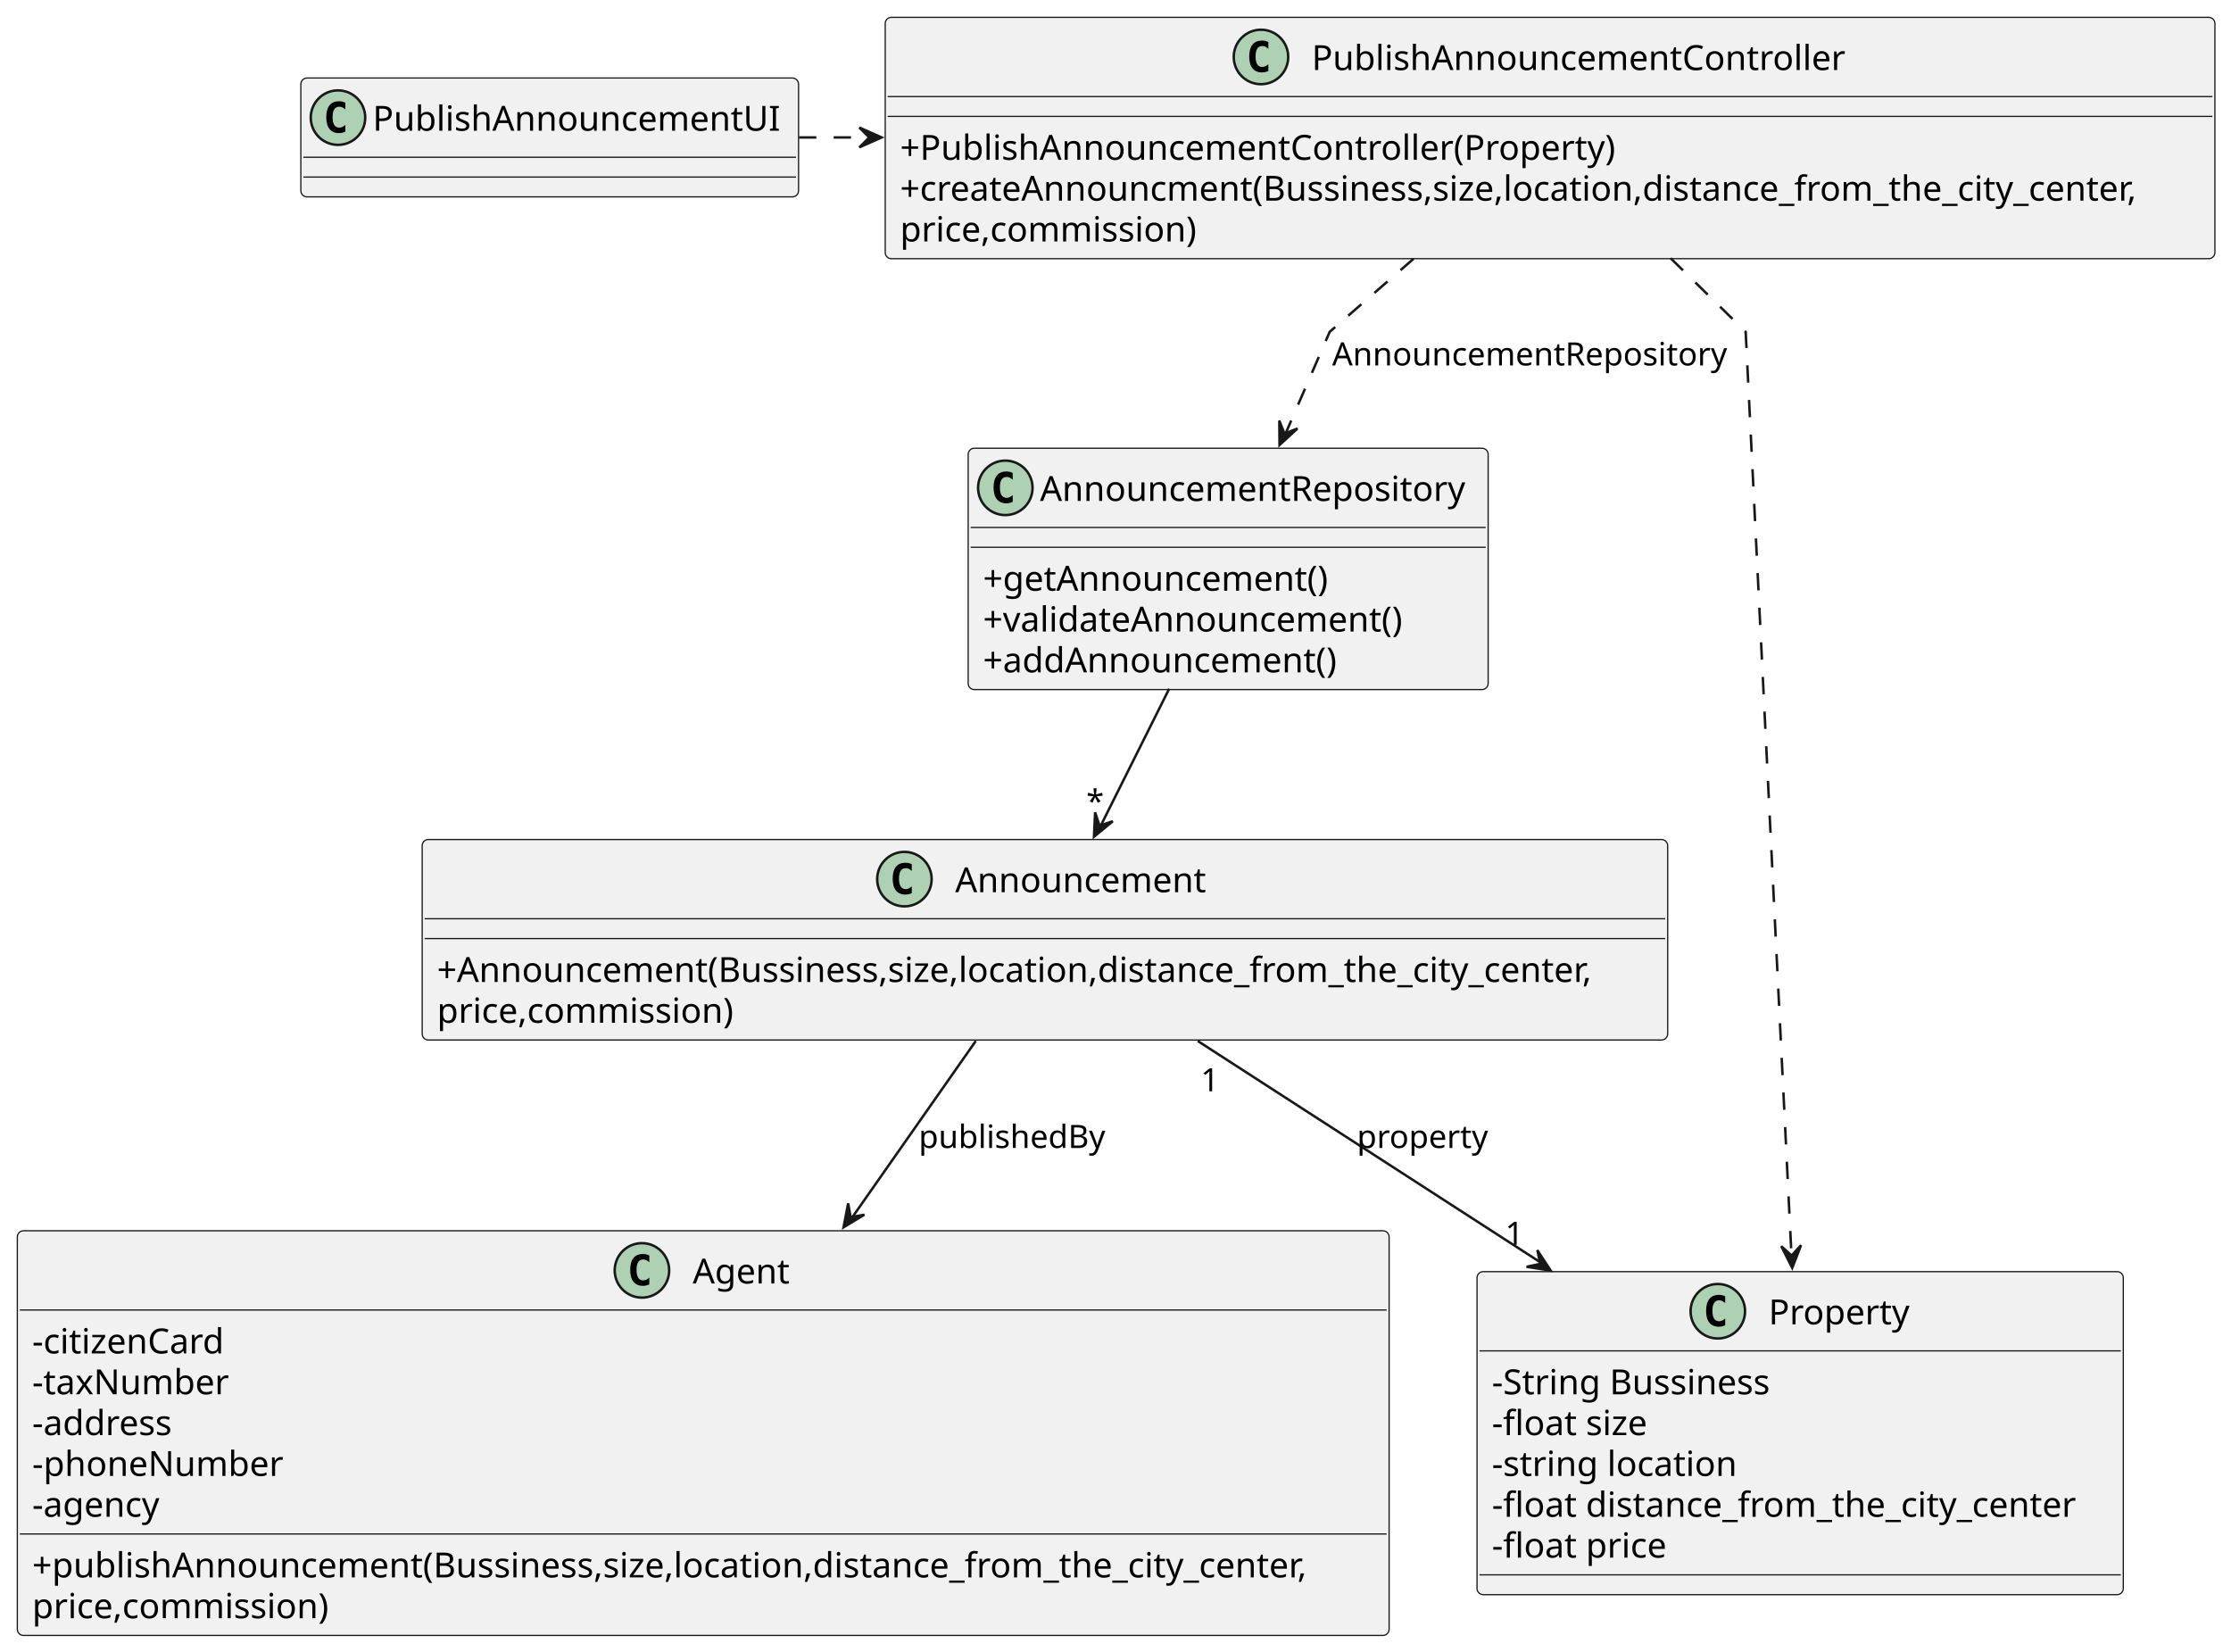
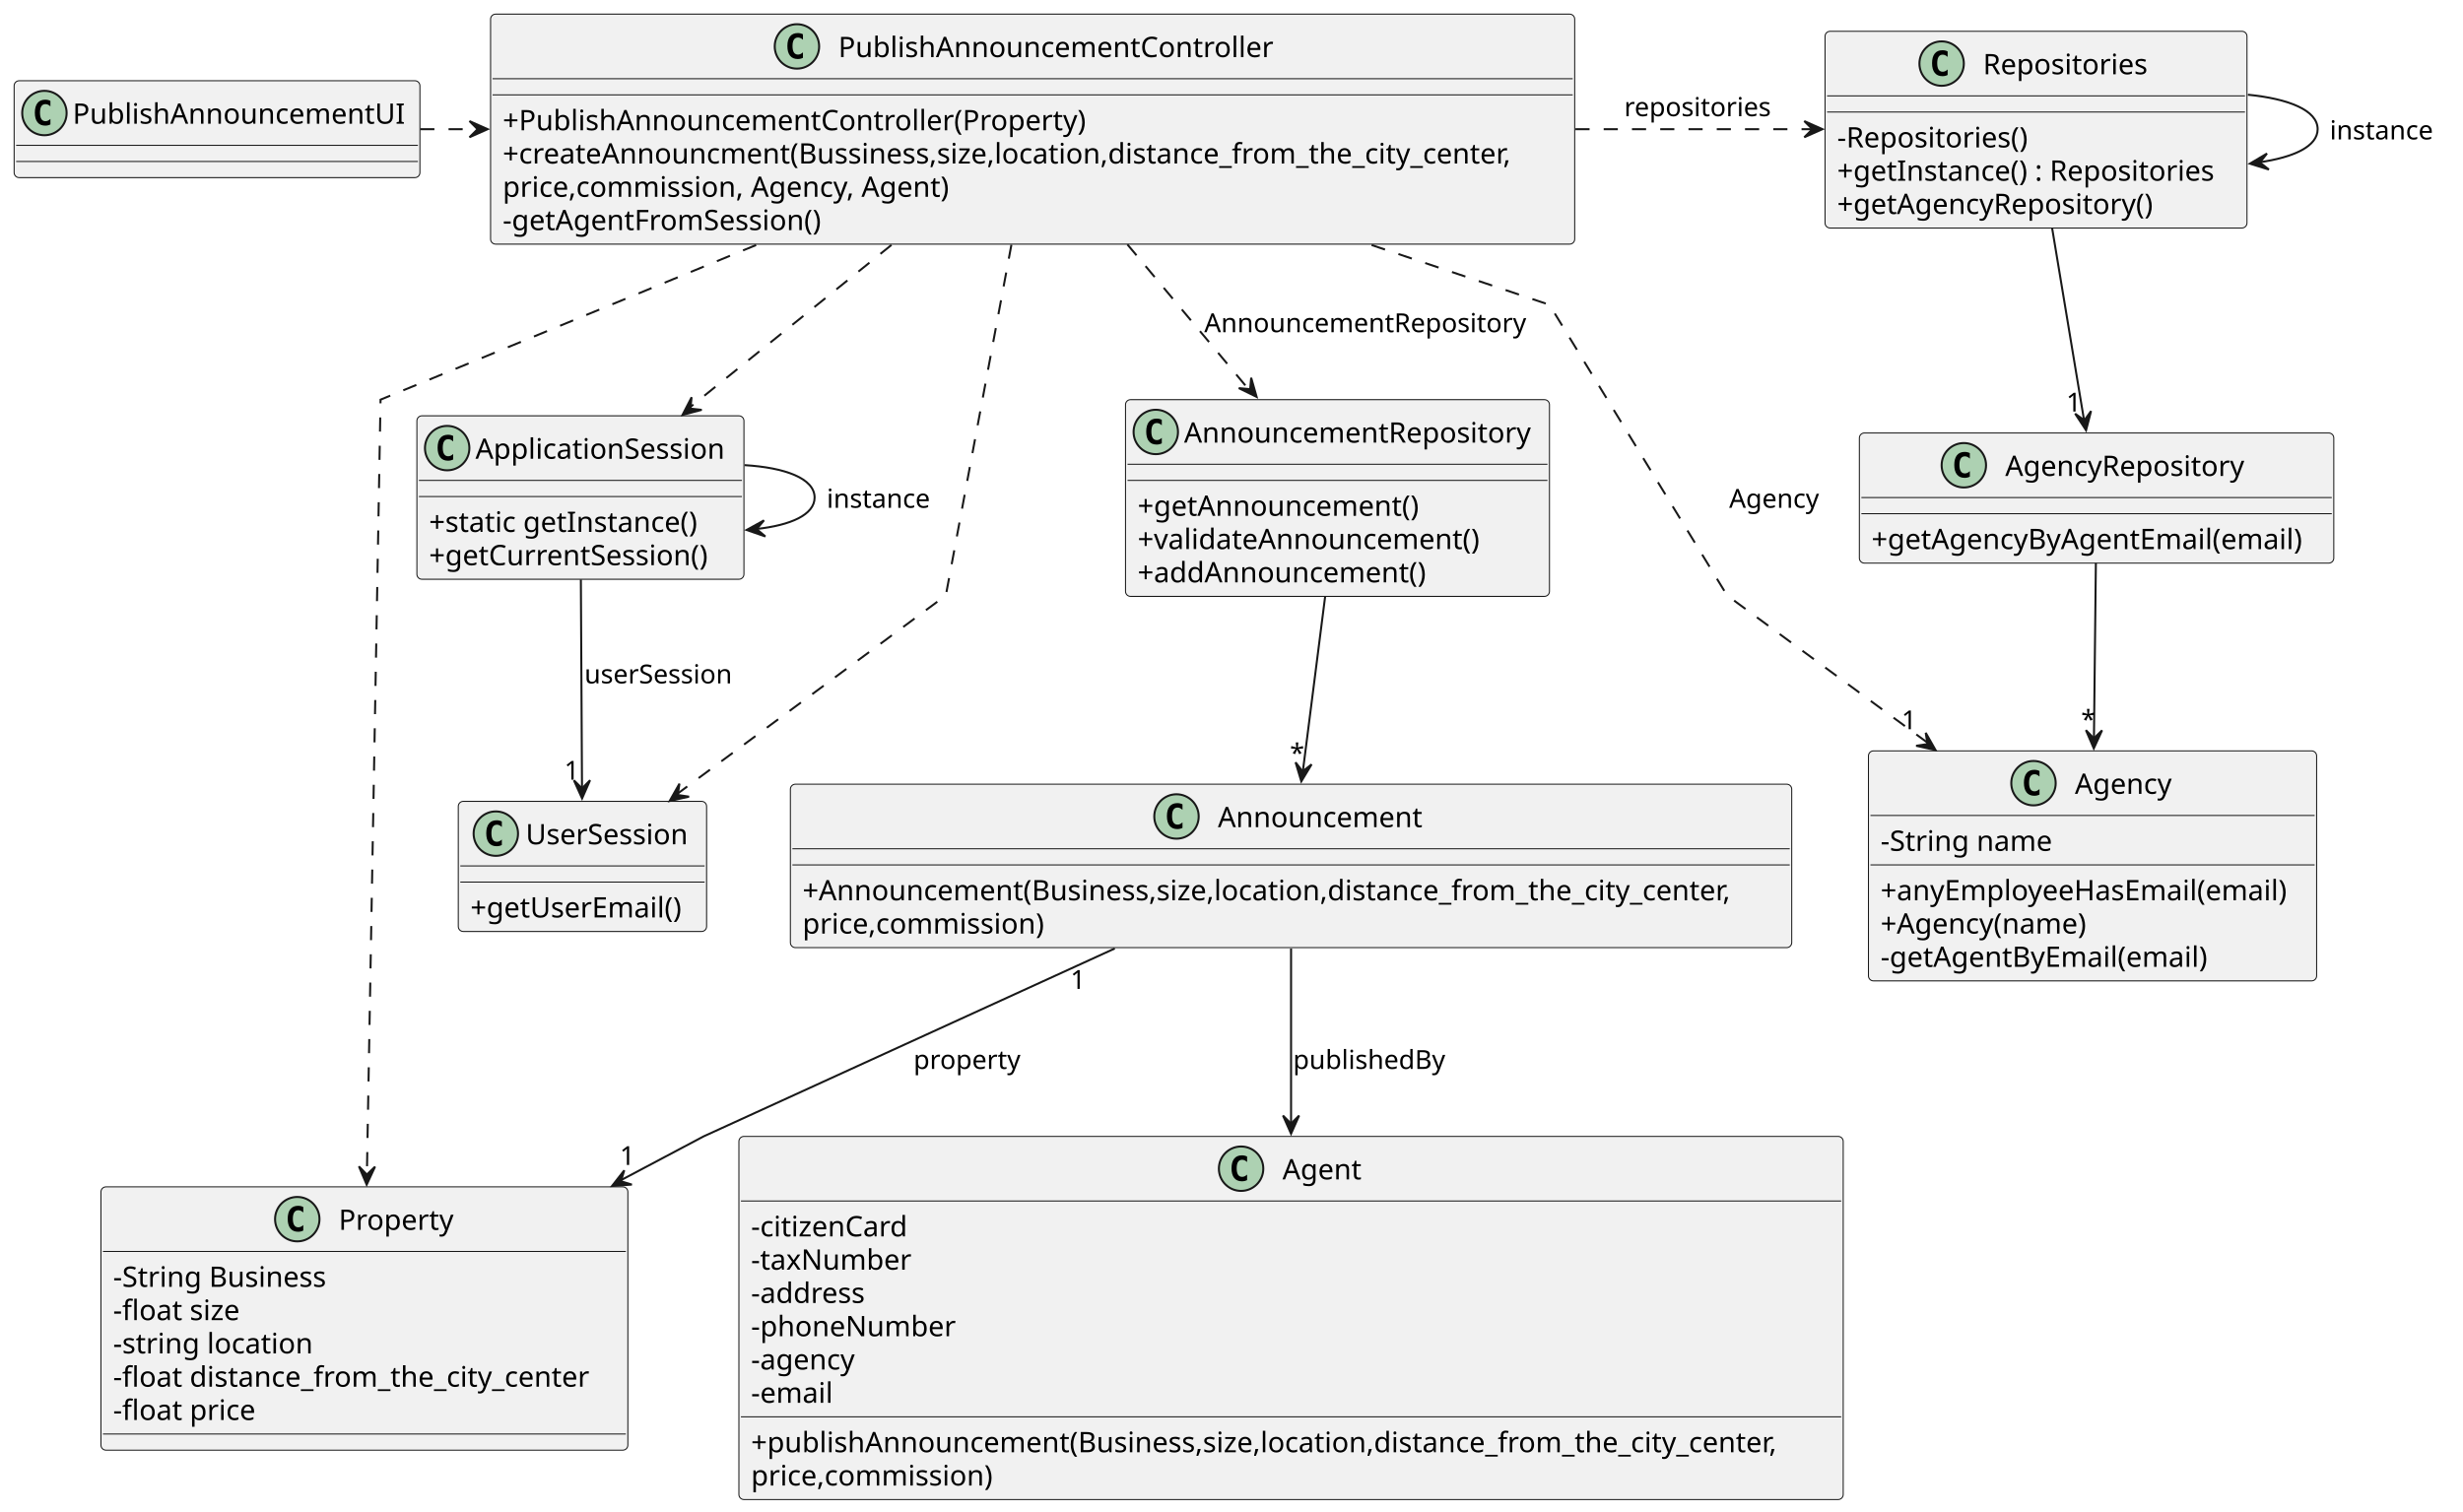
- <svg xmlns="http://www.w3.org/2000/svg" contentStyleType="text/css" height="667px" preserveAspectRatio="none" style="width:901px;height:667px;background:#FFFFFF;" version="1.1" viewBox="0 0 901 667" width="901px" zoomAndPan="magnify">
+ <svg xmlns="http://www.w3.org/2000/svg" contentStyleType="text/css" height="749px" preserveAspectRatio="none" style="width:1220px;height:749px;background:#FFFFFF;" version="1.1" viewBox="0 0 1220 749" width="1220px" zoomAndPan="magnify">
  <defs />
  <g>
    <g id="elem_PublishAnnouncementUI">
-       <rect codeLine="11" fill="#F1F1F1" height="48" id="PublishAnnouncementUI" rx="2.5" ry="2.5" style="stroke:#181818;stroke-width:0.5;" width="201" x="121.5" y="31.5" />
-       <ellipse cx="136.5" cy="47.5" fill="#ADD1B2" rx="11" ry="11" style="stroke:#181818;stroke-width:1.0;" />
-       <path d="M139.473,53.143 Q138.892,53.442 138.253,53.591 Q137.614,53.741 136.908,53.741 Q134.401,53.741 133.082,52.089 Q131.762,50.437 131.762,47.316 Q131.762,44.187 133.082,42.535 Q134.401,40.883 136.908,40.883 Q137.614,40.883 138.261,41.032 Q138.909,41.182 139.473,41.48 L139.473,44.203 Q138.842,43.622 138.249,43.352 Q137.655,43.083 137.024,43.083 Q135.68,43.083 134.995,44.149 Q134.31,45.216 134.31,47.316 Q134.31,49.408 134.995,50.474 Q135.68,51.541 137.024,51.541 Q137.655,51.541 138.249,51.271 Q138.842,51.002 139.473,50.42 Z " fill="#000000" />
-       <text fill="#000000" font-family="sans-serif" font-size="14" lengthAdjust="spacing" textLength="169" x="150.5" y="52.791">PublishAnnouncementUI</text>
-       <line style="stroke:#181818;stroke-width:0.5;" x1="122.5" x2="321.5" y1="63.5" y2="63.5" />
-       <line style="stroke:#181818;stroke-width:0.5;" x1="122.5" x2="321.5" y1="71.5" y2="71.5" />
+       <rect codeLine="11" fill="#F1F1F1" height="48" id="PublishAnnouncementUI" rx="2.5" ry="2.5" style="stroke:#181818;stroke-width:0.5;" width="201" x="7" y="40" />
+       <ellipse cx="22" cy="56" fill="#ADD1B2" rx="11" ry="11" style="stroke:#181818;stroke-width:1.0;" />
+       <path d="M24.973,61.643 Q24.392,61.942 23.753,62.091 Q23.114,62.241 22.408,62.241 Q19.901,62.241 18.581,60.589 Q17.262,58.937 17.262,55.816 Q17.262,52.687 18.581,51.035 Q19.901,49.383 22.408,49.383 Q23.114,49.383 23.761,49.532 Q24.409,49.682 24.973,49.98 L24.973,52.703 Q24.342,52.122 23.749,51.852 Q23.155,51.583 22.524,51.583 Q21.18,51.583 20.495,52.649 Q19.81,53.716 19.81,55.816 Q19.81,57.908 20.495,58.974 Q21.18,60.041 22.524,60.041 Q23.155,60.041 23.749,59.771 Q24.342,59.502 24.973,58.92 Z " fill="#000000" />
+       <text fill="#000000" font-family="sans-serif" font-size="14" lengthAdjust="spacing" textLength="169" x="36" y="61.291">PublishAnnouncementUI</text>
+       <line style="stroke:#181818;stroke-width:0.5;" x1="8" x2="207" y1="72" y2="72" />
+       <line style="stroke:#181818;stroke-width:0.5;" x1="8" x2="207" y1="80" y2="80" />
    </g>
    <g id="elem_PublishAnnouncementController">
-       <rect codeLine="14" fill="#F1F1F1" height="97.465" id="PublishAnnouncementController" rx="2.5" ry="2.5" style="stroke:#181818;stroke-width:0.5;" width="537" x="357.5" y="7" />
-       <ellipse cx="509.25" cy="23" fill="#ADD1B2" rx="11" ry="11" style="stroke:#181818;stroke-width:1.0;" />
-       <path d="M512.223,28.643 Q511.642,28.942 511.003,29.091 Q510.364,29.241 509.658,29.241 Q507.151,29.241 505.832,27.589 Q504.512,25.937 504.512,22.816 Q504.512,19.686 505.832,18.035 Q507.151,16.383 509.658,16.383 Q510.364,16.383 511.011,16.532 Q511.659,16.682 512.223,16.98 L512.223,19.703 Q511.592,19.122 510.999,18.852 Q510.405,18.582 509.774,18.582 Q508.43,18.582 507.745,19.649 Q507.06,20.716 507.06,22.816 Q507.06,24.908 507.745,25.974 Q508.43,27.041 509.774,27.041 Q510.405,27.041 510.999,26.771 Q511.592,26.502 512.223,25.92 Z " fill="#000000" />
-       <text fill="#000000" font-family="sans-serif" font-size="14" lengthAdjust="spacing" textLength="225" x="529.75" y="28.291">PublishAnnouncementController</text>
-       <line style="stroke:#181818;stroke-width:0.5;" x1="358.5" x2="893.5" y1="39" y2="39" />
-       <line style="stroke:#181818;stroke-width:0.5;" x1="358.5" x2="893.5" y1="47" y2="47" />
-       <text fill="#000000" font-family="sans-serif" font-size="14" lengthAdjust="spacing" textLength="304" x="363.5" y="64.535">+PublishAnnouncementController(Property)</text>
-       <text fill="#000000" font-family="sans-serif" font-size="14" lengthAdjust="spacing" textLength="525" x="363.5" y="81.023">+createAnnouncment(Bussiness,size,location,distance_from_the_city_center,</text>
-       <text fill="#000000" font-family="sans-serif" font-size="14" lengthAdjust="spacing" textLength="125" x="363.5" y="97.512">price,commission)</text>
+       <rect codeLine="14" fill="#F1F1F1" height="113.953" id="PublishAnnouncementController" rx="2.5" ry="2.5" style="stroke:#181818;stroke-width:0.5;" width="537" x="243" y="7" />
+       <ellipse cx="394.75" cy="23" fill="#ADD1B2" rx="11" ry="11" style="stroke:#181818;stroke-width:1.0;" />
+       <path d="M397.723,28.643 Q397.142,28.942 396.503,29.091 Q395.864,29.241 395.158,29.241 Q392.651,29.241 391.332,27.589 Q390.012,25.937 390.012,22.816 Q390.012,19.686 391.332,18.035 Q392.651,16.383 395.158,16.383 Q395.864,16.383 396.511,16.532 Q397.159,16.682 397.723,16.98 L397.723,19.703 Q397.092,19.122 396.499,18.852 Q395.905,18.582 395.274,18.582 Q393.93,18.582 393.245,19.649 Q392.56,20.716 392.56,22.816 Q392.56,24.908 393.245,25.974 Q393.93,27.041 395.274,27.041 Q395.905,27.041 396.499,26.771 Q397.092,26.502 397.723,25.92 Z " fill="#000000" />
+       <text fill="#000000" font-family="sans-serif" font-size="14" lengthAdjust="spacing" textLength="225" x="415.25" y="28.291">PublishAnnouncementController</text>
+       <line style="stroke:#181818;stroke-width:0.5;" x1="244" x2="779" y1="39" y2="39" />
+       <line style="stroke:#181818;stroke-width:0.5;" x1="244" x2="779" y1="47" y2="47" />
+       <text fill="#000000" font-family="sans-serif" font-size="14" lengthAdjust="spacing" textLength="304" x="249" y="64.535">+PublishAnnouncementController(Property)</text>
+       <text fill="#000000" font-family="sans-serif" font-size="14" lengthAdjust="spacing" textLength="525" x="249" y="81.023">+createAnnouncment(Bussiness,size,location,distance_from_the_city_center,</text>
+       <text fill="#000000" font-family="sans-serif" font-size="14" lengthAdjust="spacing" textLength="232" x="249" y="97.512">price,commission, Agency, Agent)</text>
+       <text fill="#000000" font-family="sans-serif" font-size="14" lengthAdjust="spacing" textLength="169" x="249" y="114">-getAgentFromSession()</text>
+     </g>
+     <g id="elem_ApplicationSession">
+       <rect codeLine="21" fill="#F1F1F1" height="80.977" id="ApplicationSession" rx="2.5" ry="2.5" style="stroke:#181818;stroke-width:0.5;" width="162" x="206.5" y="206" />
+       <ellipse cx="221.5" cy="222" fill="#ADD1B2" rx="11" ry="11" style="stroke:#181818;stroke-width:1.0;" />
+       <path d="M224.473,227.643 Q223.892,227.942 223.253,228.091 Q222.614,228.241 221.908,228.241 Q219.401,228.241 218.082,226.589 Q216.762,224.937 216.762,221.816 Q216.762,218.686 218.082,217.035 Q219.401,215.383 221.908,215.383 Q222.614,215.383 223.261,215.532 Q223.909,215.682 224.473,215.981 L224.473,218.703 Q223.842,218.122 223.249,217.852 Q222.655,217.583 222.024,217.583 Q220.68,217.583 219.995,218.649 Q219.31,219.716 219.31,221.816 Q219.31,223.908 219.995,224.974 Q220.68,226.041 222.024,226.041 Q222.655,226.041 223.249,225.771 Q223.842,225.501 224.473,224.92 Z " fill="#000000" />
+       <text fill="#000000" font-family="sans-serif" font-size="14" lengthAdjust="spacing" textLength="130" x="235.5" y="227.291">ApplicationSession</text>
+       <line style="stroke:#181818;stroke-width:0.5;" x1="207.5" x2="367.5" y1="238" y2="238" />
+       <line style="stroke:#181818;stroke-width:0.5;" x1="207.5" x2="367.5" y1="246" y2="246" />
+       <text fill="#000000" font-family="sans-serif" font-size="14" lengthAdjust="spacing" textLength="140" x="212.5" y="263.535">+static getInstance()</text>
+       <text fill="#000000" font-family="sans-serif" font-size="14" lengthAdjust="spacing" textLength="148" x="212.5" y="280.023">+getCurrentSession()</text>
+     </g>
+     <g id="elem_UserSession">
+       <rect codeLine="27" fill="#F1F1F1" height="64.488" id="UserSession" rx="2.5" ry="2.5" style="stroke:#181818;stroke-width:0.5;" width="123" x="227" y="397" />
+       <ellipse cx="245.6" cy="413" fill="#ADD1B2" rx="11" ry="11" style="stroke:#181818;stroke-width:1.0;" />
+       <path d="M248.573,418.643 Q247.992,418.942 247.353,419.091 Q246.714,419.241 246.008,419.241 Q243.501,419.241 242.181,417.589 Q240.862,415.937 240.862,412.816 Q240.862,409.687 242.181,408.035 Q243.501,406.383 246.008,406.383 Q246.714,406.383 247.361,406.532 Q248.009,406.682 248.573,406.981 L248.573,409.703 Q247.942,409.122 247.349,408.852 Q246.755,408.582 246.124,408.582 Q244.78,408.582 244.095,409.649 Q243.41,410.716 243.41,412.816 Q243.41,414.908 244.095,415.974 Q244.78,417.041 246.124,417.041 Q246.755,417.041 247.349,416.771 Q247.942,416.502 248.573,415.92 Z " fill="#000000" />
+       <text fill="#000000" font-family="sans-serif" font-size="14" lengthAdjust="spacing" textLength="83" x="260.4" y="418.291">UserSession</text>
+       <line style="stroke:#181818;stroke-width:0.5;" x1="228" x2="349" y1="429" y2="429" />
+       <line style="stroke:#181818;stroke-width:0.5;" x1="228" x2="349" y1="437" y2="437" />
+       <text fill="#000000" font-family="sans-serif" font-size="14" lengthAdjust="spacing" textLength="111" x="233" y="454.535">+getUserEmail()</text>
+     </g>
+     <g id="elem_AgencyRepository">
+       <rect codeLine="33" fill="#F1F1F1" height="64.488" id="AgencyRepository" rx="2.5" ry="2.5" style="stroke:#181818;stroke-width:0.5;" width="235" x="921" y="214.5" />
+       <ellipse cx="972.75" cy="230.5" fill="#ADD1B2" rx="11" ry="11" style="stroke:#181818;stroke-width:1.0;" />
+       <path d="M975.723,236.143 Q975.142,236.442 974.503,236.591 Q973.864,236.741 973.158,236.741 Q970.651,236.741 969.332,235.089 Q968.012,233.437 968.012,230.316 Q968.012,227.186 969.332,225.535 Q970.651,223.883 973.158,223.883 Q973.864,223.883 974.511,224.032 Q975.159,224.182 975.723,224.481 L975.723,227.203 Q975.092,226.622 974.499,226.352 Q973.905,226.083 973.274,226.083 Q971.93,226.083 971.245,227.149 Q970.56,228.216 970.56,230.316 Q970.56,232.408 971.245,233.474 Q971.93,234.541 973.274,234.541 Q973.905,234.541 974.499,234.271 Q975.092,234.001 975.723,233.42 Z " fill="#000000" />
+       <text fill="#000000" font-family="sans-serif" font-size="14" lengthAdjust="spacing" textLength="123" x="993.25" y="235.791">AgencyRepository</text>
+       <line style="stroke:#181818;stroke-width:0.5;" x1="922" x2="1155" y1="246.5" y2="246.5" />
+       <line style="stroke:#181818;stroke-width:0.5;" x1="922" x2="1155" y1="254.5" y2="254.5" />
+       <text fill="#000000" font-family="sans-serif" font-size="14" lengthAdjust="spacing" textLength="223" x="927" y="272.035">+getAgencyByAgentEmail(email)</text>
+     </g>
+     <g id="elem_Agency">
+       <rect codeLine="37" fill="#F1F1F1" height="113.953" id="Agency" rx="2.5" ry="2.5" style="stroke:#181818;stroke-width:0.5;" width="222" x="925.5" y="372" />
+       <ellipse cx="1007.25" cy="388" fill="#ADD1B2" rx="11" ry="11" style="stroke:#181818;stroke-width:1.0;" />
+       <path d="M1010.223,393.643 Q1009.642,393.942 1009.003,394.091 Q1008.364,394.241 1007.658,394.241 Q1005.151,394.241 1003.832,392.589 Q1002.512,390.937 1002.512,387.816 Q1002.512,384.687 1003.832,383.035 Q1005.151,381.383 1007.658,381.383 Q1008.364,381.383 1009.011,381.532 Q1009.659,381.682 1010.223,381.981 L1010.223,384.703 Q1009.592,384.122 1008.999,383.852 Q1008.405,383.582 1007.774,383.582 Q1006.43,383.582 1005.745,384.649 Q1005.06,385.716 1005.06,387.816 Q1005.06,389.908 1005.745,390.974 Q1006.43,392.041 1007.774,392.041 Q1008.405,392.041 1008.999,391.771 Q1009.592,391.502 1010.223,390.92 Z " fill="#000000" />
+       <text fill="#000000" font-family="sans-serif" font-size="14" lengthAdjust="spacing" textLength="50" x="1027.75" y="393.291">Agency</text>
+       <line style="stroke:#181818;stroke-width:0.5;" x1="926.5" x2="1146.5" y1="404" y2="404" />
+       <text fill="#000000" font-family="sans-serif" font-size="14" lengthAdjust="spacing" textLength="91" x="931.5" y="421.535">-String name</text>
+       <line style="stroke:#181818;stroke-width:0.5;" x1="926.5" x2="1146.5" y1="428.488" y2="428.488" />
+       <text fill="#000000" font-family="sans-serif" font-size="14" lengthAdjust="spacing" textLength="210" x="931.5" y="446.023">+anyEmployeeHasEmail(email)</text>
+       <text fill="#000000" font-family="sans-serif" font-size="14" lengthAdjust="spacing" textLength="109" x="931.5" y="462.512">+Agency(name)</text>
+       <text fill="#000000" font-family="sans-serif" font-size="14" lengthAdjust="spacing" textLength="170" x="931.5" y="479">-getAgentByEmail(email)</text>
+     </g>
+     <g id="elem_Repositories">
+       <rect codeLine="44" fill="#F1F1F1" height="97.465" id="Repositories" rx="2.5" ry="2.5" style="stroke:#181818;stroke-width:0.5;" width="209" x="904" y="15.5" />
+       <ellipse cx="961.75" cy="31.5" fill="#ADD1B2" rx="11" ry="11" style="stroke:#181818;stroke-width:1.0;" />
+       <path d="M964.723,37.143 Q964.142,37.442 963.503,37.591 Q962.864,37.741 962.158,37.741 Q959.651,37.741 958.332,36.089 Q957.012,34.437 957.012,31.316 Q957.012,28.186 958.332,26.535 Q959.651,24.883 962.158,24.883 Q962.864,24.883 963.511,25.032 Q964.159,25.182 964.723,25.48 L964.723,28.203 Q964.092,27.622 963.499,27.352 Q962.905,27.082 962.274,27.082 Q960.93,27.082 960.245,28.149 Q959.56,29.216 959.56,31.316 Q959.56,33.408 960.245,34.474 Q960.93,35.541 962.274,35.541 Q962.905,35.541 963.499,35.271 Q964.092,35.002 964.723,34.42 Z " fill="#000000" />
+       <text fill="#000000" font-family="sans-serif" font-size="14" lengthAdjust="spacing" textLength="85" x="982.25" y="36.791">Repositories</text>
+       <line style="stroke:#181818;stroke-width:0.5;" x1="905" x2="1112" y1="47.5" y2="47.5" />
+       <line style="stroke:#181818;stroke-width:0.5;" x1="905" x2="1112" y1="55.5" y2="55.5" />
+       <text fill="#000000" font-family="sans-serif" font-size="14" lengthAdjust="spacing" textLength="103" x="910" y="73.035">-Repositories()</text>
+       <text fill="#000000" font-family="sans-serif" font-size="14" lengthAdjust="spacing" textLength="197" x="910" y="89.523">+getInstance() : Repositories</text>
+       <text fill="#000000" font-family="sans-serif" font-size="14" lengthAdjust="spacing" textLength="166" x="910" y="106.012">+getAgencyRepository()</text>
    </g>
    <g id="elem_AnnouncementRepository">
-       <rect codeLine="23" fill="#F1F1F1" height="97.465" id="AnnouncementRepository" rx="2.5" ry="2.5" style="stroke:#181818;stroke-width:0.5;" width="210" x="391" y="181" />
-       <ellipse cx="406" cy="197" fill="#ADD1B2" rx="11" ry="11" style="stroke:#181818;stroke-width:1.0;" />
-       <path d="M408.973,202.643 Q408.392,202.942 407.753,203.091 Q407.114,203.241 406.408,203.241 Q403.901,203.241 402.582,201.589 Q401.262,199.937 401.262,196.816 Q401.262,193.686 402.582,192.035 Q403.901,190.383 406.408,190.383 Q407.114,190.383 407.761,190.532 Q408.409,190.682 408.973,190.981 L408.973,193.703 Q408.342,193.122 407.749,192.852 Q407.155,192.583 406.524,192.583 Q405.18,192.583 404.495,193.649 Q403.81,194.716 403.81,196.816 Q403.81,198.908 404.495,199.974 Q405.18,201.041 406.524,201.041 Q407.155,201.041 407.749,200.771 Q408.342,200.501 408.973,199.92 Z " fill="#000000" />
-       <text fill="#000000" font-family="sans-serif" font-size="14" lengthAdjust="spacing" textLength="178" x="420" y="202.291">AnnouncementRepository</text>
-       <line style="stroke:#181818;stroke-width:0.5;" x1="392" x2="600" y1="213" y2="213" />
-       <line style="stroke:#181818;stroke-width:0.5;" x1="392" x2="600" y1="221" y2="221" />
-       <text fill="#000000" font-family="sans-serif" font-size="14" lengthAdjust="spacing" textLength="148" x="397" y="238.535">+getAnnouncement()</text>
-       <text fill="#000000" font-family="sans-serif" font-size="14" lengthAdjust="spacing" textLength="179" x="397" y="255.023">+validateAnnouncement()</text>
-       <text fill="#000000" font-family="sans-serif" font-size="14" lengthAdjust="spacing" textLength="152" x="397" y="271.512">+addAnnouncement()</text>
+       <rect codeLine="50" fill="#F1F1F1" height="97.465" id="AnnouncementRepository" rx="2.5" ry="2.5" style="stroke:#181818;stroke-width:0.5;" width="210" x="557.5" y="198" />
+       <ellipse cx="572.5" cy="214" fill="#ADD1B2" rx="11" ry="11" style="stroke:#181818;stroke-width:1.0;" />
+       <path d="M575.473,219.643 Q574.892,219.942 574.253,220.091 Q573.614,220.241 572.908,220.241 Q570.401,220.241 569.082,218.589 Q567.762,216.937 567.762,213.816 Q567.762,210.686 569.082,209.035 Q570.401,207.383 572.908,207.383 Q573.614,207.383 574.261,207.532 Q574.909,207.682 575.473,207.981 L575.473,210.703 Q574.842,210.122 574.249,209.852 Q573.655,209.583 573.024,209.583 Q571.68,209.583 570.995,210.649 Q570.31,211.716 570.31,213.816 Q570.31,215.908 570.995,216.974 Q571.68,218.041 573.024,218.041 Q573.655,218.041 574.249,217.771 Q574.842,217.501 575.473,216.92 Z " fill="#000000" />
+       <text fill="#000000" font-family="sans-serif" font-size="14" lengthAdjust="spacing" textLength="178" x="586.5" y="219.291">AnnouncementRepository</text>
+       <line style="stroke:#181818;stroke-width:0.5;" x1="558.5" x2="766.5" y1="230" y2="230" />
+       <line style="stroke:#181818;stroke-width:0.5;" x1="558.5" x2="766.5" y1="238" y2="238" />
+       <text fill="#000000" font-family="sans-serif" font-size="14" lengthAdjust="spacing" textLength="148" x="563.5" y="255.535">+getAnnouncement()</text>
+       <text fill="#000000" font-family="sans-serif" font-size="14" lengthAdjust="spacing" textLength="179" x="563.5" y="272.023">+validateAnnouncement()</text>
+       <text fill="#000000" font-family="sans-serif" font-size="14" lengthAdjust="spacing" textLength="152" x="563.5" y="288.512">+addAnnouncement()</text>
    </g>
    <g id="elem_Announcement">
-       <rect codeLine="29" fill="#F1F1F1" height="80.977" id="Announcement" rx="2.5" ry="2.5" style="stroke:#181818;stroke-width:0.5;" width="503" x="170.5" y="339" />
-       <ellipse cx="365.25" cy="355" fill="#ADD1B2" rx="11" ry="11" style="stroke:#181818;stroke-width:1.0;" />
-       <path d="M368.223,360.643 Q367.642,360.942 367.003,361.091 Q366.364,361.241 365.658,361.241 Q363.151,361.241 361.832,359.589 Q360.512,357.937 360.512,354.816 Q360.512,351.687 361.832,350.035 Q363.151,348.383 365.658,348.383 Q366.364,348.383 367.011,348.532 Q367.659,348.682 368.223,348.981 L368.223,351.703 Q367.592,351.122 366.999,350.852 Q366.405,350.582 365.774,350.582 Q364.43,350.582 363.745,351.649 Q363.06,352.716 363.06,354.816 Q363.06,356.908 363.745,357.974 Q364.43,359.041 365.774,359.041 Q366.405,359.041 366.999,358.771 Q367.592,358.502 368.223,357.92 Z " fill="#000000" />
-       <text fill="#000000" font-family="sans-serif" font-size="14" lengthAdjust="spacing" textLength="105" x="385.75" y="360.291">Announcement</text>
-       <line style="stroke:#181818;stroke-width:0.5;" x1="171.5" x2="672.5" y1="371" y2="371" />
-       <line style="stroke:#181818;stroke-width:0.5;" x1="171.5" x2="672.5" y1="379" y2="379" />
-       <text fill="#000000" font-family="sans-serif" font-size="14" lengthAdjust="spacing" textLength="491" x="176.5" y="396.535">+Announcement(Bussiness,size,location,distance_from_the_city_center,</text>
-       <text fill="#000000" font-family="sans-serif" font-size="14" lengthAdjust="spacing" textLength="125" x="176.5" y="413.023">price,commission)</text>
+       <rect codeLine="56" fill="#F1F1F1" height="80.977" id="Announcement" rx="2.5" ry="2.5" style="stroke:#181818;stroke-width:0.5;" width="496" x="391.5" y="388.5" />
+       <ellipse cx="582.75" cy="404.5" fill="#ADD1B2" rx="11" ry="11" style="stroke:#181818;stroke-width:1.0;" />
+       <path d="M585.723,410.143 Q585.142,410.442 584.503,410.591 Q583.864,410.741 583.158,410.741 Q580.651,410.741 579.332,409.089 Q578.012,407.437 578.012,404.316 Q578.012,401.187 579.332,399.535 Q580.651,397.883 583.158,397.883 Q583.864,397.883 584.511,398.032 Q585.159,398.182 585.723,398.481 L585.723,401.203 Q585.092,400.622 584.499,400.352 Q583.905,400.082 583.274,400.082 Q581.93,400.082 581.245,401.149 Q580.56,402.216 580.56,404.316 Q580.56,406.408 581.245,407.474 Q581.93,408.541 583.274,408.541 Q583.905,408.541 584.499,408.271 Q585.092,408.002 585.723,407.42 Z " fill="#000000" />
+       <text fill="#000000" font-family="sans-serif" font-size="14" lengthAdjust="spacing" textLength="105" x="603.25" y="409.791">Announcement</text>
+       <line style="stroke:#181818;stroke-width:0.5;" x1="392.5" x2="886.5" y1="420.5" y2="420.5" />
+       <line style="stroke:#181818;stroke-width:0.5;" x1="392.5" x2="886.5" y1="428.5" y2="428.5" />
+       <text fill="#000000" font-family="sans-serif" font-size="14" lengthAdjust="spacing" textLength="484" x="397.5" y="446.035">+Announcement(Business,size,location,distance_from_the_city_center,</text>
+       <text fill="#000000" font-family="sans-serif" font-size="14" lengthAdjust="spacing" textLength="125" x="397.5" y="462.523">price,commission)</text>
    </g>
    <g id="elem_Property">
-       <rect codeLine="34" fill="#F1F1F1" height="130.441" id="Property" rx="2.5" ry="2.5" style="stroke:#181818;stroke-width:0.5;" width="261" x="596.5" y="513.5" />
-       <ellipse cx="693.75" cy="529.5" fill="#ADD1B2" rx="11" ry="11" style="stroke:#181818;stroke-width:1.0;" />
-       <path d="M696.723,535.143 Q696.142,535.442 695.503,535.591 Q694.864,535.741 694.158,535.741 Q691.651,535.741 690.332,534.089 Q689.012,532.437 689.012,529.316 Q689.012,526.187 690.332,524.535 Q691.651,522.883 694.158,522.883 Q694.864,522.883 695.511,523.032 Q696.159,523.182 696.723,523.481 L696.723,526.203 Q696.092,525.622 695.499,525.352 Q694.905,525.082 694.274,525.082 Q692.93,525.082 692.245,526.149 Q691.56,527.216 691.56,529.316 Q691.56,531.408 692.245,532.474 Q692.93,533.541 694.274,533.541 Q694.905,533.541 695.499,533.271 Q696.092,533.001 696.723,532.42 Z " fill="#000000" />
-       <text fill="#000000" font-family="sans-serif" font-size="14" lengthAdjust="spacing" textLength="58" x="714.25" y="534.791">Property</text>
-       <line style="stroke:#181818;stroke-width:0.5;" x1="597.5" x2="856.5" y1="545.5" y2="545.5" />
-       <text fill="#000000" font-family="sans-serif" font-size="14" lengthAdjust="spacing" textLength="119" x="602.5" y="563.035">-String Bussiness</text>
-       <text fill="#000000" font-family="sans-serif" font-size="14" lengthAdjust="spacing" textLength="70" x="602.5" y="579.523">-float size</text>
-       <text fill="#000000" font-family="sans-serif" font-size="14" lengthAdjust="spacing" textLength="107" x="602.5" y="596.012">-string location</text>
-       <text fill="#000000" font-family="sans-serif" font-size="14" lengthAdjust="spacing" textLength="249" x="602.5" y="612.5">-float distance_from_the_city_center</text>
-       <text fill="#000000" font-family="sans-serif" font-size="14" lengthAdjust="spacing" textLength="77" x="602.5" y="628.988">-float price</text>
-       <line style="stroke:#181818;stroke-width:0.5;" x1="597.5" x2="856.5" y1="635.941" y2="635.941" />
+       <rect codeLine="61" fill="#F1F1F1" height="130.441" id="Property" rx="2.5" ry="2.5" style="stroke:#181818;stroke-width:0.5;" width="261" x="50" y="588" />
+       <ellipse cx="147.25" cy="604" fill="#ADD1B2" rx="11" ry="11" style="stroke:#181818;stroke-width:1.0;" />
+       <path d="M150.223,609.643 Q149.642,609.942 149.003,610.091 Q148.364,610.241 147.658,610.241 Q145.151,610.241 143.832,608.589 Q142.512,606.937 142.512,603.816 Q142.512,600.687 143.832,599.035 Q145.151,597.383 147.658,597.383 Q148.364,597.383 149.011,597.532 Q149.659,597.682 150.223,597.981 L150.223,600.703 Q149.592,600.122 148.999,599.852 Q148.405,599.582 147.774,599.582 Q146.43,599.582 145.745,600.649 Q145.06,601.716 145.06,603.816 Q145.06,605.908 145.745,606.974 Q146.43,608.041 147.774,608.041 Q148.405,608.041 148.999,607.771 Q149.592,607.501 150.223,606.92 Z " fill="#000000" />
+       <text fill="#000000" font-family="sans-serif" font-size="14" lengthAdjust="spacing" textLength="58" x="167.75" y="609.291">Property</text>
+       <line style="stroke:#181818;stroke-width:0.5;" x1="51" x2="310" y1="620" y2="620" />
+       <text fill="#000000" font-family="sans-serif" font-size="14" lengthAdjust="spacing" textLength="112" x="56" y="637.535">-String Business</text>
+       <text fill="#000000" font-family="sans-serif" font-size="14" lengthAdjust="spacing" textLength="70" x="56" y="654.023">-float size</text>
+       <text fill="#000000" font-family="sans-serif" font-size="14" lengthAdjust="spacing" textLength="107" x="56" y="670.512">-string location</text>
+       <text fill="#000000" font-family="sans-serif" font-size="14" lengthAdjust="spacing" textLength="249" x="56" y="687">-float distance_from_the_city_center</text>
+       <text fill="#000000" font-family="sans-serif" font-size="14" lengthAdjust="spacing" textLength="77" x="56" y="703.488">-float price</text>
+       <line style="stroke:#181818;stroke-width:0.5;" x1="51" x2="310" y1="710.441" y2="710.441" />
    </g>
    <g id="elem_Agent">
-       <rect codeLine="44" fill="#F1F1F1" height="163.418" id="Agent" rx="2.5" ry="2.5" style="stroke:#181818;stroke-width:0.5;" width="554" x="7" y="497" />
-       <ellipse cx="259.25" cy="513" fill="#ADD1B2" rx="11" ry="11" style="stroke:#181818;stroke-width:1.0;" />
-       <path d="M262.223,518.643 Q261.642,518.942 261.003,519.091 Q260.364,519.241 259.658,519.241 Q257.151,519.241 255.832,517.589 Q254.512,515.937 254.512,512.816 Q254.512,509.687 255.832,508.035 Q257.151,506.383 259.658,506.383 Q260.364,506.383 261.011,506.532 Q261.659,506.682 262.223,506.981 L262.223,509.703 Q261.592,509.122 260.999,508.852 Q260.405,508.582 259.774,508.582 Q258.43,508.582 257.745,509.649 Q257.06,510.716 257.06,512.816 Q257.06,514.908 257.745,515.974 Q258.43,517.041 259.774,517.041 Q260.405,517.041 260.999,516.771 Q261.592,516.501 262.223,515.92 Z " fill="#000000" />
-       <text fill="#000000" font-family="sans-serif" font-size="14" lengthAdjust="spacing" textLength="41" x="279.75" y="518.291">Agent</text>
-       <line style="stroke:#181818;stroke-width:0.5;" x1="8" x2="560" y1="529" y2="529" />
-       <text fill="#000000" font-family="sans-serif" font-size="14" lengthAdjust="spacing" textLength="86" x="13" y="546.535">-citizenCard</text>
-       <text fill="#000000" font-family="sans-serif" font-size="14" lengthAdjust="spacing" textLength="85" x="13" y="563.023">-taxNumber</text>
-       <text fill="#000000" font-family="sans-serif" font-size="14" lengthAdjust="spacing" textLength="62" x="13" y="579.512">-address</text>
-       <text fill="#000000" font-family="sans-serif" font-size="14" lengthAdjust="spacing" textLength="107" x="13" y="596">-phoneNumber</text>
-       <text fill="#000000" font-family="sans-serif" font-size="14" lengthAdjust="spacing" textLength="56" x="13" y="612.488">-agency</text>
-       <line style="stroke:#181818;stroke-width:0.5;" x1="8" x2="560" y1="619.441" y2="619.441" />
-       <text fill="#000000" font-family="sans-serif" font-size="14" lengthAdjust="spacing" textLength="542" x="13" y="636.977">+publishAnnouncement(Bussiness,size,location,distance_from_the_city_center,</text>
-       <text fill="#000000" font-family="sans-serif" font-size="14" lengthAdjust="spacing" textLength="125" x="13" y="653.465">price,commission)</text>
+       <rect codeLine="71" fill="#F1F1F1" height="179.906" id="Agent" rx="2.5" ry="2.5" style="stroke:#181818;stroke-width:0.5;" width="547" x="366" y="563" />
+       <ellipse cx="614.75" cy="579" fill="#ADD1B2" rx="11" ry="11" style="stroke:#181818;stroke-width:1.0;" />
+       <path d="M617.723,584.643 Q617.142,584.942 616.503,585.091 Q615.864,585.241 615.158,585.241 Q612.651,585.241 611.332,583.589 Q610.012,581.937 610.012,578.816 Q610.012,575.687 611.332,574.035 Q612.651,572.383 615.158,572.383 Q615.864,572.383 616.511,572.532 Q617.159,572.682 617.723,572.981 L617.723,575.703 Q617.092,575.122 616.499,574.852 Q615.905,574.582 615.274,574.582 Q613.93,574.582 613.245,575.649 Q612.56,576.716 612.56,578.816 Q612.56,580.908 613.245,581.974 Q613.93,583.041 615.274,583.041 Q615.905,583.041 616.499,582.771 Q617.092,582.501 617.723,581.92 Z " fill="#000000" />
+       <text fill="#000000" font-family="sans-serif" font-size="14" lengthAdjust="spacing" textLength="41" x="635.25" y="584.291">Agent</text>
+       <line style="stroke:#181818;stroke-width:0.5;" x1="367" x2="912" y1="595" y2="595" />
+       <text fill="#000000" font-family="sans-serif" font-size="14" lengthAdjust="spacing" textLength="86" x="372" y="612.535">-citizenCard</text>
+       <text fill="#000000" font-family="sans-serif" font-size="14" lengthAdjust="spacing" textLength="85" x="372" y="629.023">-taxNumber</text>
+       <text fill="#000000" font-family="sans-serif" font-size="14" lengthAdjust="spacing" textLength="62" x="372" y="645.512">-address</text>
+       <text fill="#000000" font-family="sans-serif" font-size="14" lengthAdjust="spacing" textLength="107" x="372" y="662">-phoneNumber</text>
+       <text fill="#000000" font-family="sans-serif" font-size="14" lengthAdjust="spacing" textLength="56" x="372" y="678.488">-agency</text>
+       <text fill="#000000" font-family="sans-serif" font-size="14" lengthAdjust="spacing" textLength="45" x="372" y="694.977">-email</text>
+       <line style="stroke:#181818;stroke-width:0.5;" x1="367" x2="912" y1="701.93" y2="701.93" />
+       <text fill="#000000" font-family="sans-serif" font-size="14" lengthAdjust="spacing" textLength="535" x="372" y="719.465">+publishAnnouncement(Business,size,location,distance_from_the_city_center,</text>
+       <text fill="#000000" font-family="sans-serif" font-size="14" lengthAdjust="spacing" textLength="125" x="372" y="735.953">price,commission)</text>
+     </g>
+     <g id="link_Repositories_Repositories">
+       <path codeLine="83" d="M1113.44,46.92 C1133.67,48.93 1148,54.63 1148,64 C1148,72.49 1136.23,77.97 1118.97,80.42 " fill="none" id="Repositories-to-Repositories" style="stroke:#181818;stroke-width:1.0;" />
+       <polygon fill="#181818" points="1114.44,81.08,1123.847,83.996,1119.406,80.493,1122.909,76.052,1114.44,81.08" style="stroke:#181818;stroke-width:1.0;" />
+       <text fill="#000000" font-family="sans-serif" font-size="13" lengthAdjust="spacing" textLength="53" x="1154" y="69.068">instance</text>
+     </g>
+     <g id="link_ApplicationSession_ApplicationSession">
+       <path codeLine="84" d="M368.81,230.44 C388.7,231.63 403.5,236.98 403.5,246.5 C403.5,255.05 391.55,260.24 374.7,262.07 " fill="none" id="ApplicationSession-to-ApplicationSession" style="stroke:#181818;stroke-width:1.0;" />
+       <polygon fill="#181818" points="369.81,262.56,379.12,265.774,374.792,262.132,378.434,257.804,369.81,262.56" style="stroke:#181818;stroke-width:1.0;" />
+       <text fill="#000000" font-family="sans-serif" font-size="13" lengthAdjust="spacing" textLength="53" x="409.5" y="251.568">instance</text>
+     </g>
+     <g id="link_PublishAnnouncementController_Repositories">
+       <path codeLine="85" d="M780.36,64 C821.94,64 862.75,64 898.1,64 " fill="none" id="PublishAnnouncementController-to-Repositories" style="stroke:#181818;stroke-width:1.0;stroke-dasharray:7.0,7.0;" />
+       <polygon fill="#181818" points="902.72,64,893.72,60,897.72,64,893.72,68,902.72,64" style="stroke:#181818;stroke-width:1.0;" />
+       <text fill="#000000" font-family="sans-serif" font-size="13" lengthAdjust="spacing" textLength="75" x="804.5" y="57.568">repositories</text>
+     </g>
+     <g id="link_Repositories_AgencyRepository">
+       <path codeLine="87" d="M1016.46,112.9 C1021.44,142.83 1027.75,180.8 1032.34,208.44 " fill="none" id="Repositories-to-AgencyRepository" style="stroke:#181818;stroke-width:1.0;" />
+       <polygon fill="#181818" points="1033.29,213.17,1035.769,203.638,1032.475,208.237,1027.876,204.942,1033.29,213.17" style="stroke:#181818;stroke-width:1.0;" />
+       <text fill="#000000" font-family="sans-serif" font-size="13" lengthAdjust="spacing" textLength="8" x="1023.477" y="203.879">1</text>
+     </g>
+     <g id="link_AgencyRepository_Agency">
+       <path codeLine="89" d="M1038.15,278.94 C1037.89,302.9 1037.51,336.65 1037.19,365.98 " fill="none" id="AgencyRepository-to-Agency" style="stroke:#181818;stroke-width:1.0;" />
+       <polygon fill="#181818" points="1037.12,370.78,1041.223,361.826,1037.177,365.78,1033.223,361.735,1037.12,370.78" style="stroke:#181818;stroke-width:1.0;" />
+       <text fill="#000000" font-family="sans-serif" font-size="13" lengthAdjust="spacing" textLength="6" x="1030.815" y="361.079">*</text>
+     </g>
+     <g id="link_ApplicationSession_UserSession">
+       <path codeLine="90" d="M287.72,287.11 C287.89,317.95 288.13,360.46 288.29,390.7 " fill="none" id="ApplicationSession-to-UserSession" style="stroke:#181818;stroke-width:1.0;" />
+       <polygon fill="#181818" points="288.33,395.57,292.279,386.547,288.301,390.57,284.279,386.593,288.33,395.57" style="stroke:#181818;stroke-width:1.0;" />
+       <text fill="#000000" font-family="sans-serif" font-size="13" lengthAdjust="spacing" textLength="75" x="289.5" y="338.568">userSession</text>
+       <text fill="#000000" font-family="sans-serif" font-size="13" lengthAdjust="spacing" textLength="8" x="279.509" y="386.26">1</text>
+     </g>
+     <g id="link_PublishAnnouncementController_Agency">
+       <path codeLine="92" d="M679.4,121.4 C727.65,137.61 767.5,151 767.5,151 C767.5,151 855.5,295 855.5,295 C855.5,295 907.03,332.86 955.1,368.19 " fill="none" id="PublishAnnouncementController-to-Agency" style="stroke:#181818;stroke-width:1.0;stroke-dasharray:7.0,7.0;" />
+       <polygon fill="#181818" points="958.74,371.6,953.871,363.039,954.716,368.632,949.123,369.477,958.74,371.6" style="stroke:#181818;stroke-width:1.0;" />
+       <text fill="#000000" font-family="sans-serif" font-size="13" lengthAdjust="spacing" textLength="46" x="856.5" y="251.568">Agency</text>
+       <text fill="#000000" font-family="sans-serif" font-size="13" lengthAdjust="spacing" textLength="8" x="941.897" y="361.281">1</text>
+     </g>
+     <g id="link_PublishAnnouncementController_ApplicationSession">
+       <path codeLine="93" d="M441.55,121.37 C409.25,147.4 371.49,177.82 341.44,202.04 " fill="none" id="PublishAnnouncementController-to-ApplicationSession" style="stroke:#181818;stroke-width:1.0;stroke-dasharray:7.0,7.0;" />
+       <polygon fill="#181818" points="338.06,205.56,347.583,203.048,341.96,202.431,342.577,196.808,338.06,205.56" style="stroke:#181818;stroke-width:1.0;" />
+     </g>
+     <g id="link_PublishAnnouncementController_UserSession">
+       <path codeLine="94" d="M500.98,121.26 C488.25,189.36 468.5,295 468.5,295 C468.5,295 388.79,353.9 335.46,393.3 " fill="none" id="PublishAnnouncementController-to-UserSession" style="stroke:#181818;stroke-width:1.0;stroke-dasharray:7.0,7.0;" />
+       <polygon fill="#181818" points="331.7,396.82,341.314,394.68,335.719,393.845,336.554,388.25,331.7,396.82" style="stroke:#181818;stroke-width:1.0;" />
    </g>
    <g id="link_PublishAnnouncementUI_PublishAnnouncementController">
-       <path codeLine="56" d="M322.68,55.5 C334.86,55.5 345.09,55.5 351.15,55.5 " fill="none" id="PublishAnnouncementUI-to-PublishAnnouncementController" style="stroke:#181818;stroke-width:1.0;stroke-dasharray:7.0,7.0;" />
-       <polygon fill="#181818" points="356.05,55.5,347.05,51.5,351.05,55.5,347.05,59.5,356.05,55.5" style="stroke:#181818;stroke-width:1.0;" />
+       <path codeLine="96" d="M208.18,64 C220.36,64 230.59,64 236.65,64 " fill="none" id="PublishAnnouncementUI-to-PublishAnnouncementController" style="stroke:#181818;stroke-width:1.0;stroke-dasharray:7.0,7.0;" />
+       <polygon fill="#181818" points="241.55,64,232.55,60,236.55,64,232.55,68,241.55,64" style="stroke:#181818;stroke-width:1.0;" />
    </g>
    <g id="link_PublishAnnouncementController_Property">
-       <path codeLine="58" d="M674.68,104.26 C690.94,120.21 705,134 705,134 C705,134 717.31,382.07 723.51,507.15 " fill="none" id="PublishAnnouncementController-to-Property" style="stroke:#181818;stroke-width:1.0;stroke-dasharray:7.0,7.0;" />
-       <polygon fill="#181818" points="723.8,512.01,727.357,502.826,723.557,507.016,719.367,503.215,723.8,512.01" style="stroke:#181818;stroke-width:1.0;" />
+       <path codeLine="98" d="M374.52,121.4 C286.49,157.65 188.5,198 188.5,198 C188.5,198 183.98,454.56 181.73,581.95 " fill="none" id="PublishAnnouncementController-to-Property" style="stroke:#181818;stroke-width:1.0;stroke-dasharray:7.0,7.0;" />
+       <polygon fill="#181818" points="181.63,586.92,185.784,577.99,181.716,581.921,177.785,577.853,181.63,586.92" style="stroke:#181818;stroke-width:1.0;" />
    </g>
    <g id="link_PublishAnnouncementController_AnnouncementRepository">
-       <path codeLine="60" d="M570.9,104.48 C552.69,120.33 537,134 537,134 C537,134 528.42,153.77 519.12,175.22 " fill="none" id="PublishAnnouncementController-to-AnnouncementRepository" style="stroke:#181818;stroke-width:1.0;stroke-dasharray:7.0,7.0;" />
-       <polygon fill="#181818" points="516.74,179.7,523.997,173.041,518.734,175.115,516.66,169.851,516.74,179.7" style="stroke:#181818;stroke-width:1.0;" />
-       <text fill="#000000" font-family="sans-serif" font-size="13" lengthAdjust="spacing" textLength="162" x="538" y="147.568">AnnouncementRepository</text>
+       <path codeLine="100" d="M558.45,121.12 C577.69,144.12 599.82,170.58 618.72,193.16 " fill="none" id="PublishAnnouncementController-to-AnnouncementRepository" style="stroke:#181818;stroke-width:1.0;stroke-dasharray:7.0,7.0;" />
+       <polygon fill="#181818" points="622.45,196.63,619.744,187.16,619.242,192.795,613.607,192.293,622.45,196.63" style="stroke:#181818;stroke-width:1.0;" />
+       <text fill="#000000" font-family="sans-serif" font-size="13" lengthAdjust="spacing" textLength="162" x="596.5" y="164.568">AnnouncementRepository</text>
    </g>
    <g id="link_AnnouncementRepository_Announcement">
-       <path codeLine="62" d="M472.18,278.14 C463.3,295.91 453.25,316.01 444.49,333.53 " fill="none" id="AnnouncementRepository-to-Announcement" style="stroke:#181818;stroke-width:1.0;" />
-       <polygon fill="#181818" points="441.81,337.88,449.421,331.629,444.052,333.411,442.27,328.042,441.81,337.88" style="stroke:#181818;stroke-width:1.0;" />
-       <text fill="#000000" font-family="sans-serif" font-size="13" lengthAdjust="spacing" textLength="6" x="438.699" y="328.206">*</text>
+       <path codeLine="102" d="M656.4,295.4 C652.97,322.29 648.72,355.68 645.33,382.22 " fill="none" id="AnnouncementRepository-to-Announcement" style="stroke:#181818;stroke-width:1.0;" />
+       <polygon fill="#181818" points="644.58,387.12,649.68,378.695,645.209,382.16,641.744,377.688,644.58,387.12" style="stroke:#181818;stroke-width:1.0;" />
+       <text fill="#000000" font-family="sans-serif" font-size="13" lengthAdjust="spacing" textLength="6" x="638.924" y="377.703">*</text>
    </g>
    <g id="link_Announcement_Property">
-       <path codeLine="64" d="M483.72,420.37 C523.44,446.02 576.08,480.02 622.23,509.83 " fill="none" id="Announcement-to-Property" style="stroke:#181818;stroke-width:1.0;" />
-       <polygon fill="#181818" points="626.25,513.07,620.862,504.825,622.051,510.356,616.52,511.545,626.25,513.07" style="stroke:#181818;stroke-width:1.0;" />
-       <text fill="#000000" font-family="sans-serif" font-size="13" lengthAdjust="spacing" textLength="53" x="548" y="463.568">property</text>
-       <text fill="#000000" font-family="sans-serif" font-size="13" lengthAdjust="spacing" textLength="8" x="484.919" y="440.674">1</text>
-       <text fill="#000000" font-family="sans-serif" font-size="13" lengthAdjust="spacing" textLength="8" x="607.902" y="502.654">1</text>
+       <path codeLine="104" d="M552.19,469.9 C466.47,509.08 348.5,563 348.5,563 C348.5,563 331,572.27 307.3,584.83 " fill="none" id="Announcement-to-Property" style="stroke:#181818;stroke-width:1.0;" />
+       <polygon fill="#181818" points="303.15,587.56,312.975,586.874,307.567,585.216,309.224,579.808,303.15,587.56" style="stroke:#181818;stroke-width:1.0;" />
+       <text fill="#000000" font-family="sans-serif" font-size="13" lengthAdjust="spacing" textLength="53" x="452.5" y="529.568">property</text>
+       <text fill="#000000" font-family="sans-serif" font-size="13" lengthAdjust="spacing" textLength="8" x="530.208" y="489.905">1</text>
+       <text fill="#000000" font-family="sans-serif" font-size="13" lengthAdjust="spacing" textLength="8" x="307.018" y="577.143">1</text>
    </g>
    <g id="link_Announcement_Agent">
-       <path codeLine="66" d="M394.07,420.37 C379.62,441.01 361.38,467.04 343.92,491.96 " fill="none" id="Announcement-to-Agent" style="stroke:#181818;stroke-width:1.0;" />
-       <polygon fill="#181818" points="340.67,495.6,349.097,490.503,343.529,491.498,342.534,485.929,340.67,495.6" style="stroke:#181818;stroke-width:1.0;" />
-       <text fill="#000000" font-family="sans-serif" font-size="13" lengthAdjust="spacing" textLength="76" x="371" y="463.568">publishedBy</text>
+       <path codeLine="106" d="M639.5,469.95 C639.5,494.27 639.5,526.45 639.5,556.99 " fill="none" id="Announcement-to-Agent" style="stroke:#181818;stroke-width:1.0;" />
+       <polygon fill="#181818" points="639.5,561.67,643.5,552.67,639.5,556.67,635.5,552.67,639.5,561.67" style="stroke:#181818;stroke-width:1.0;" />
+       <text fill="#000000" font-family="sans-serif" font-size="13" lengthAdjust="spacing" textLength="76" x="640.5" y="529.568">publishedBy</text>
    </g>
  </g>
</svg>
